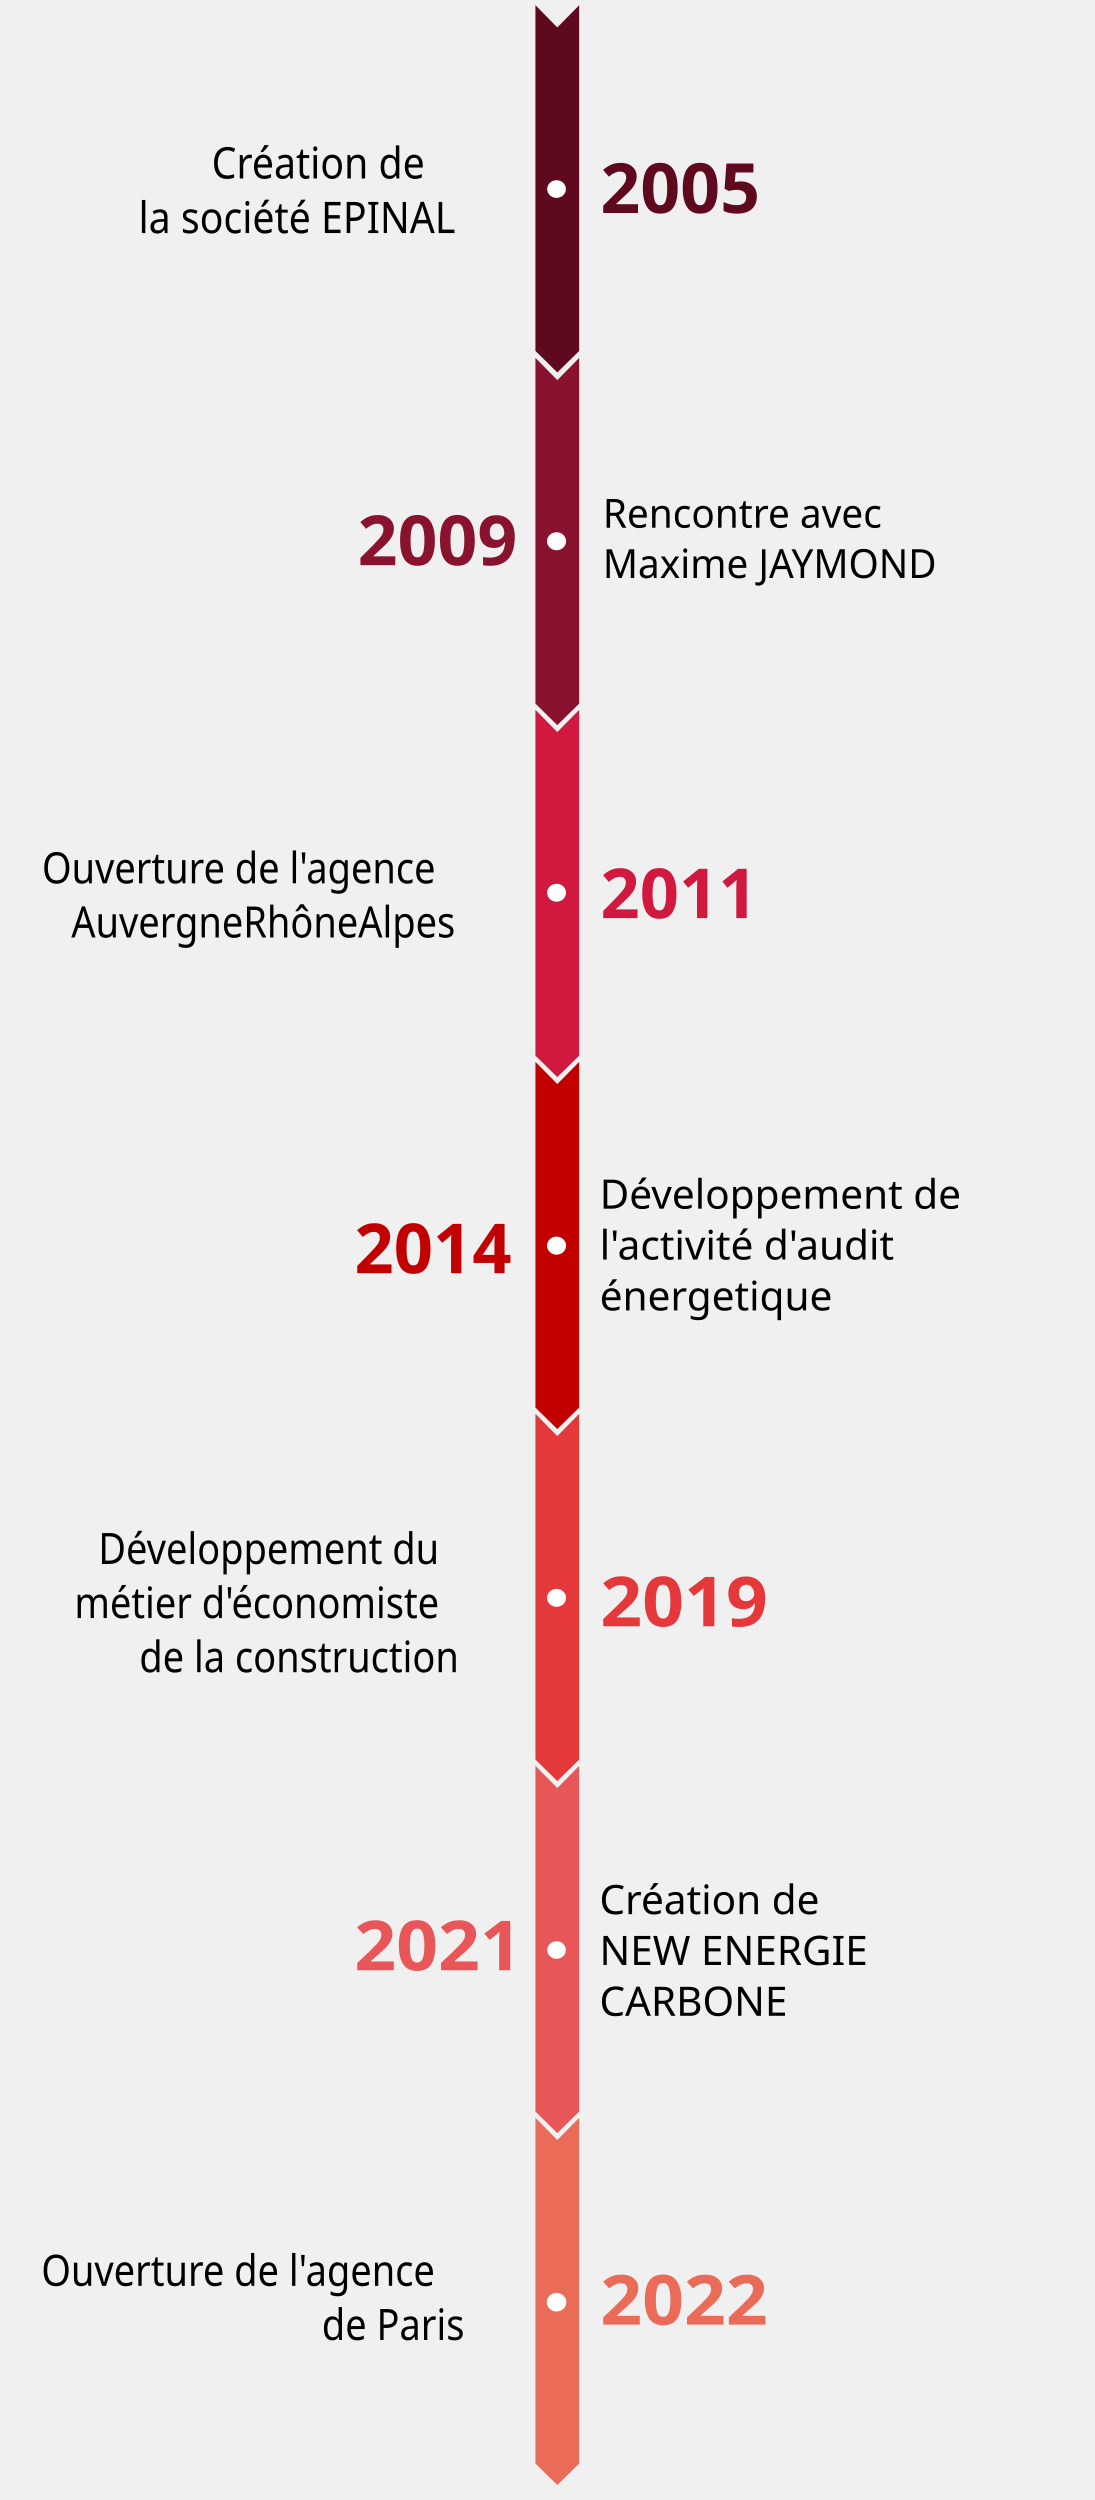
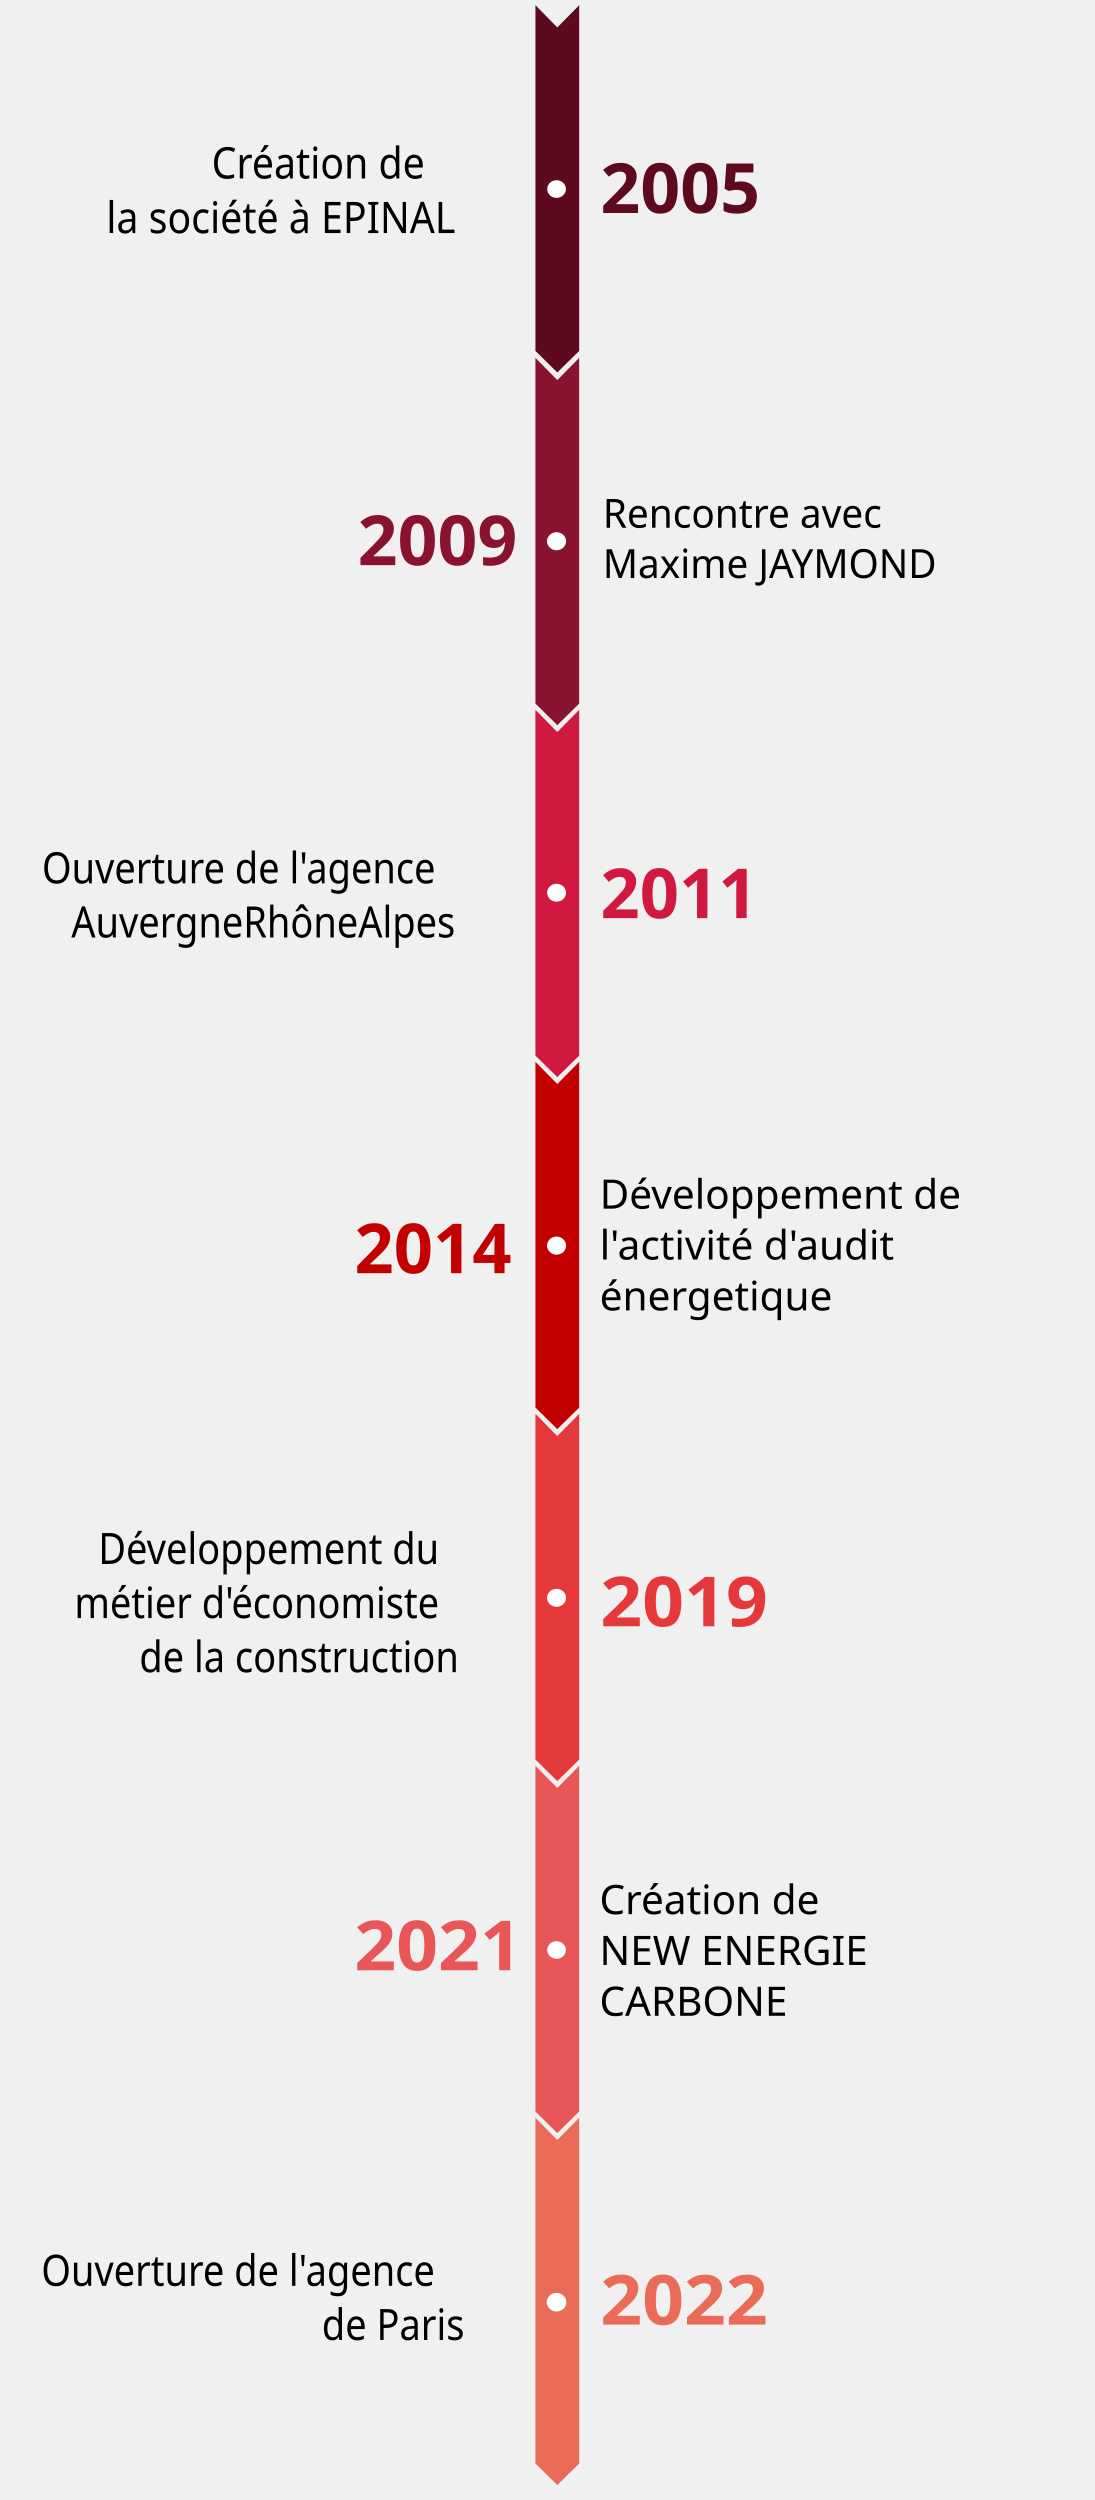
<svg xmlns="http://www.w3.org/2000/svg" id="Historique" viewBox="0 0 315.2 720.21" version="1.1" width="315.2" height="720.21">
  <defs id="defs532">
    <rect x="229.042" y="86.139" width="76.215" height="32.153" id="rect10366" />
    <style id="style530">.cls-1{fill:#e95658;}.cls-2{fill:#fff;}.cls-3{isolation:isolate;}.cls-4{fill:#030303;}.cls-5{fill:#e5383b;}.cls-6{fill:#c30000;}.cls-7{fill:#d1183e;}.cls-8{fill:#89122f;}.cls-9{fill:#5f091e;}</style>
    <rect x="229.042" y="86.139" width="76.215" height="32.153" id="rect10366-6" />
    <rect x="229.042" y="86.139" width="76.215" height="32.153" id="rect10366-6-8" />
    <rect x="229.042" y="86.139" width="76.215" height="32.153" id="rect10366-6-8-7" />
    <rect x="229.042" y="86.139" width="76.215" height="32.153" id="rect10366-5" />
    <rect x="229.042" y="86.139" width="76.215" height="32.153" id="rect10366-6-6" />
    <rect x="229.042" y="86.139" width="76.215" height="32.153" id="rect10366-6-8-7-7" />
  </defs>
  <g id="_2021" data-name="2021" transform="translate(-1.87e-6,-7.3)">
    <path id="Tracé" class="cls-1" d="m 154.25,516 v 99.6 l 6.3,6.2 6.3,-6.2 V 516 l -6.3,6.4 z" />
    <path id="Tracé-23" class="cls-1" d="M 154.25,617.4 V 717 l 6.3,6.2 6.3,-6.2 v -99.6 l -6.3,6.4 z" style="fill:#e96b58;fill-opacity:1" />
    <ellipse style="fill:#ffffff;fill-opacity:1;stroke:#7a3600;stroke-width:0.798;stroke-opacity:0" id="path6451" cx="160.333" cy="569.064" rx="2.684" ry="2.541" />
    <ellipse style="fill:#ffffff;fill-opacity:1;stroke:#7a3600;stroke-width:0.512;stroke-opacity:0" id="path6574" cx="160.333" cy="670.524" rx="2.827" ry="2.684" />
  </g>
  <g id="_2019" data-name="2019" transform="translate(-1.87e-6,-1.4)">
    <path id="Tracé-2" data-name="Tracé" class="cls-5" d="m 154.25,408.7 v 99.6 l 6.3,6.2 6.3,-6.2 v -99.6 l -6.3,6.4 z" />
    <ellipse style="fill:#ffffff;fill-opacity:1;stroke:#7a3600;stroke-width:0.692;stroke-opacity:0" id="path6347" cx="160.333" cy="461.704" rx="2.737" ry="2.594" />
  </g>
  <g id="_2017" data-name="2017" transform="translate(-1.87e-6,-1.1)">
    <path id="Tracé-3" data-name="Tracé" class="cls-6" d="m 154.25,307 v 99.6 l 6.3,6.2 6.3,-6.2 V 307 l -6.3,6.4 z" />
    <ellipse style="fill:#ffffff;fill-opacity:1;stroke:#7a3600;stroke-width:0.661;stroke-opacity:0" id="path6243" cx="160.333" cy="359.944" rx="2.752" ry="2.609" />
  </g>
  <g id="_2011" data-name="2011" transform="translate(-1.87e-6,-0.2)">
    <path id="Tracé_1540" data-name="Tracé 1540" class="cls-7" d="m 154.25,204.7 v 99.6 l 6.3,6.2 6.3,-6.2 v -99.6 l -6.3,6.4 z" />
    <ellipse style="fill:#ffffff;fill-opacity:1;stroke:#7a3600;stroke-width:0.723;stroke-opacity:0" id="path4340" cx="160.333" cy="257.384" rx="2.722" ry="2.579" />
  </g>
  <g id="_2009" data-name="2009" transform="translate(0.9253881)">
    <path id="Tracé-4" data-name="Tracé" class="cls-8" d="m 153.325,103.1 v 99.6 l 6.3,6.2 6.3,-6.2 v -99.6 l -6.3,6.4 z" style="fill:#89122f;fill-opacity:1" />
    <ellipse style="fill:#ffffff;fill-opacity:1;stroke:#7a3600;stroke-width:0.675;stroke-opacity:0" id="path6035" cx="159.408" cy="155.924" rx="2.745" ry="2.602" />
    <text xml:space="preserve" id="text10364" style="font-style:normal;font-variant:normal;font-weight:bold;font-stretch:normal;font-size:26.667px;line-height:1.25;font-family:sans-serif;-inkscape-font-specification:'sans-serif, Bold';font-variant-ligatures:normal;font-variant-caps:normal;font-variant-numeric:normal;font-variant-east-asian:normal;white-space:pre;shape-inside:url(#rect10366);fill:#5f091e;fill-opacity:1" transform="matrix(0.7535328,0,0,0.7473319,-0.5362347,-21.15447)">
-       <tspan x="229.041" y="110.402" id="tspan3595">2005</tspan>
+       <tspan x="229.041" y="110.402" id="tspan2201">2005</tspan>
    </text>
    <text xml:space="preserve" id="text10364-0" style="font-style:normal;font-variant:normal;font-weight:bold;font-stretch:normal;font-size:26.667px;line-height:1.25;font-family:sans-serif;-inkscape-font-specification:'sans-serif, Bold';font-variant-ligatures:normal;font-variant-caps:normal;font-variant-numeric:normal;font-variant-east-asian:normal;white-space:pre;shape-inside:url(#rect10366-5);fill:#89122f;fill-opacity:1" transform="matrix(0.7535407,0,0,0.7473319,-70.47705,80.29253)">
-       <tspan x="229.041" y="110.402" id="tspan3597">2009</tspan>
+       <tspan x="229.041" y="110.402" id="tspan2203">2009</tspan>
    </text>
    <text xml:space="preserve" id="text10364-8" style="font-style:normal;font-variant:normal;font-weight:bold;font-stretch:normal;font-size:26.667px;line-height:1.25;font-family:sans-serif;-inkscape-font-specification:'sans-serif, Bold';font-variant-ligatures:normal;font-variant-caps:normal;font-variant-numeric:normal;font-variant-east-asian:normal;white-space:pre;shape-inside:url(#rect10366-6);fill:#d1183e;fill-opacity:1" transform="matrix(0.7417347,0,0,0.7460052,2.179001,182.1423)">
-       <tspan x="229.041" y="110.402" id="tspan3599">2011</tspan>
+       <tspan x="229.041" y="110.402" id="tspan2205">2011</tspan>
    </text>
    <text xml:space="preserve" id="text10364-8-1" style="font-style:normal;font-variant:normal;font-weight:bold;font-stretch:normal;font-size:26.667px;line-height:1.25;font-family:sans-serif;-inkscape-font-specification:'sans-serif, Bold';font-variant-ligatures:normal;font-variant-caps:normal;font-variant-numeric:normal;font-variant-east-asian:normal;white-space:pre;shape-inside:url(#rect10366-6-6);fill:#c30000;fill-opacity:1" transform="matrix(0.7417347,0,0,0.7460052,-68.68639,284.4244)">
-       <tspan x="229.041" y="110.402" id="tspan3601">2014</tspan>
+       <tspan x="229.041" y="110.402" id="tspan2207">2014</tspan>
    </text>
    <text xml:space="preserve" id="text10364-8-7" style="font-style:normal;font-variant:normal;font-weight:bold;font-stretch:normal;font-size:26.667px;line-height:1.25;font-family:sans-serif;-inkscape-font-specification:'sans-serif, Bold';font-variant-ligatures:normal;font-variant-caps:normal;font-variant-numeric:normal;font-variant-east-asian:normal;white-space:pre;shape-inside:url(#rect10366-6-8);fill:#e5383b;fill-opacity:1" transform="matrix(0.790985,0,0,0.7460052,-9.151357,386.1424)">
-       <tspan x="229.041" y="110.402" id="tspan3603">2019</tspan>
+       <tspan x="229.041" y="110.402" id="tspan2209">2019</tspan>
    </text>
    <text xml:space="preserve" id="text10364-8-7-5" style="font-style:normal;font-variant:normal;font-weight:bold;font-stretch:normal;font-size:26.667px;line-height:1.25;font-family:sans-serif;-inkscape-font-specification:'sans-serif, Bold';font-variant-ligatures:normal;font-variant-caps:normal;font-variant-numeric:normal;font-variant-east-asian:normal;white-space:pre;shape-inside:url(#rect10366-6-8-7);fill:#e96b58;fill-opacity:1" transform="matrix(0.790985,0,0,0.7460052,-9.151357,587.3184)">
-       <tspan x="229.041" y="110.402" id="tspan3605">2022</tspan>
+       <tspan x="229.041" y="110.402" id="tspan2211">2022</tspan>
    </text>
    <text xml:space="preserve" id="text10364-8-7-5-0" style="font-style:normal;font-variant:normal;font-weight:bold;font-stretch:normal;font-size:26.667px;line-height:1.25;font-family:sans-serif;-inkscape-font-specification:'sans-serif, Bold';font-variant-ligatures:normal;font-variant-caps:normal;font-variant-numeric:normal;font-variant-east-asian:normal;white-space:pre;shape-inside:url(#rect10366-6-8-7-7);fill:#e95658;fill-opacity:1" transform="matrix(0.790985,0,0,0.7460052,-80.01675,485.2374)">
-       <tspan x="229.041" y="110.402" id="tspan3607">2021</tspan>
+       <tspan x="229.041" y="110.402" id="tspan2213">2021</tspan>
    </text>
    <text xml:space="preserve" style="font-size:11.929px;line-height:1.25;font-family:sans-serif;text-align:end;text-anchor:end;stroke-width:0.447" x="152.938" y="48.744" id="text50230" transform="scale(0.9479401,1.054919)">
      <tspan x="152.938" y="48.744" style="text-align:end;text-anchor:end;stroke-width:0.447" id="tspan53188">Création de </tspan>
-       <tspan x="152.938" y="63.654" style="text-align:end;text-anchor:end;stroke-width:0.447" id="tspan58254">la société EPINAL</tspan>
+       <tspan x="152.938" y="63.654" style="text-align:end;text-anchor:end;stroke-width:0.447" id="tspan58254">la société à EPINAL</tspan>
    </text>
    <text xml:space="preserve" style="font-size:11.376px;line-height:1.25;font-family:sans-serif;text-align:start;text-anchor:start;stroke-width:0.427" x="175.998" y="149.217" id="text50230-5" transform="scale(0.9815146,1.018833)">
      <tspan x="175.998" y="149.217" style="text-align:start;text-anchor:start;stroke-width:0.427" id="tspan53188-9">Rencontre avec </tspan>
      <tspan x="175.998" y="163.437" style="text-align:start;text-anchor:start;stroke-width:0.427" id="tspan58254-3">Maxime JAYMOND</tspan>
    </text>
    <text xml:space="preserve" style="font-size:11.681px;line-height:1.25;font-family:sans-serif;text-align:end;text-anchor:end;stroke-width:0.438" x="154.23" y="238.326" id="text11975" transform="scale(0.9365344,1.067766)">
      <tspan id="tspan11973" x="154.23" y="238.326" style="text-align:end;text-anchor:end;stroke-width:0.438">Ouverture de l'agence</tspan>
      <tspan x="154.23" y="252.928" id="tspan11977" style="text-align:end;text-anchor:end;stroke-width:0.438">AuvergneRhôneAlpes</tspan>
    </text>
    <text xml:space="preserve" style="font-size:11.681px;line-height:1.25;font-family:sans-serif;text-align:end;text-anchor:end;white-space:pre;inline-size:0;stroke-width:0.438" x="38.008" y="648.498" id="text11975-94" transform="matrix(0.9365344,0,0,1.067766,111.4667,-33.92701)">
      <tspan x="38.043" y="648.498" id="tspan11977-1" style="text-align:end;text-anchor:end;stroke-width:0.438">Ouverture de l'agence
</tspan>
      <tspan x="38.043" y="663.1" style="text-align:end;text-anchor:end;stroke-width:0.438" id="tspan29378">de Paris</tspan>
    </text>
    <text xml:space="preserve" style="font-size:11.681px;line-height:1.25;font-family:sans-serif;text-align:end;text-anchor:end;stroke-width:0.438" x="155.338" y="421.961" id="text11975-9" transform="scale(0.9365344,1.067766)">
      <tspan x="155.338" y="421.961" id="tspan11977-6" style="text-align:end;text-anchor:end;stroke-width:0.438">Développement du</tspan>
      <tspan x="155.338" y="436.562" style="text-align:end;text-anchor:end;stroke-width:0.438" id="tspan22790">métier d'économiste</tspan>
      <tspan x="155.338" y="451.164" style="text-align:end;text-anchor:end;stroke-width:0.438" id="tspan22792">de la construction</tspan>
    </text>
  </g>
  <g id="_2005" data-name=" 2005">
    <path id="Tracé-5" data-name="Tracé" class="cls-9" d="m 154.25,1.5 v 99.6 l 6.3,6.2 6.3,-6.2 V 1.5 l -6.3,6.4 z" />
    <ellipse style="fill:#ffffff;fill-opacity:1;stroke:#7a3600;stroke-width:0.782;stroke-opacity:0" id="path6139" cx="160.333" cy="54.464" rx="2.692" ry="2.549" />
  </g>
  <text xml:space="preserve" style="font-size:11.694px;line-height:1.25;font-family:sans-serif;stroke-width:0.439" x="173.138" y="347.462" id="text15485" transform="scale(0.9978589,1.002146)">
    <tspan x="173.138" y="347.462" id="tspan15487" style="stroke-width:0.439">Développement de</tspan>
    <tspan x="173.138" y="362.08" id="tspan17184" style="stroke-width:0.439">l'activité d'audit</tspan>
    <tspan x="173.138" y="376.697" id="tspan17186" style="stroke-width:0.439">énergetique </tspan>
  </text>
  <text xml:space="preserve" style="font-size:11.694px;line-height:1.25;font-family:sans-serif;stroke-width:0.439" x="173.069" y="550.252" id="text15485-8" transform="scale(0.9978589,1.002146)">
    <tspan x="173.069" y="550.252" id="tspan17186-9" style="stroke-width:0.439">Création de</tspan>
    <tspan x="173.069" y="564.869" style="stroke-width:0.439" id="tspan24756">NEW ENERGIE </tspan>
    <tspan x="173.069" y="579.487" style="stroke-width:0.439" id="tspan27302">CARBONE</tspan>
  </text>
</svg>
